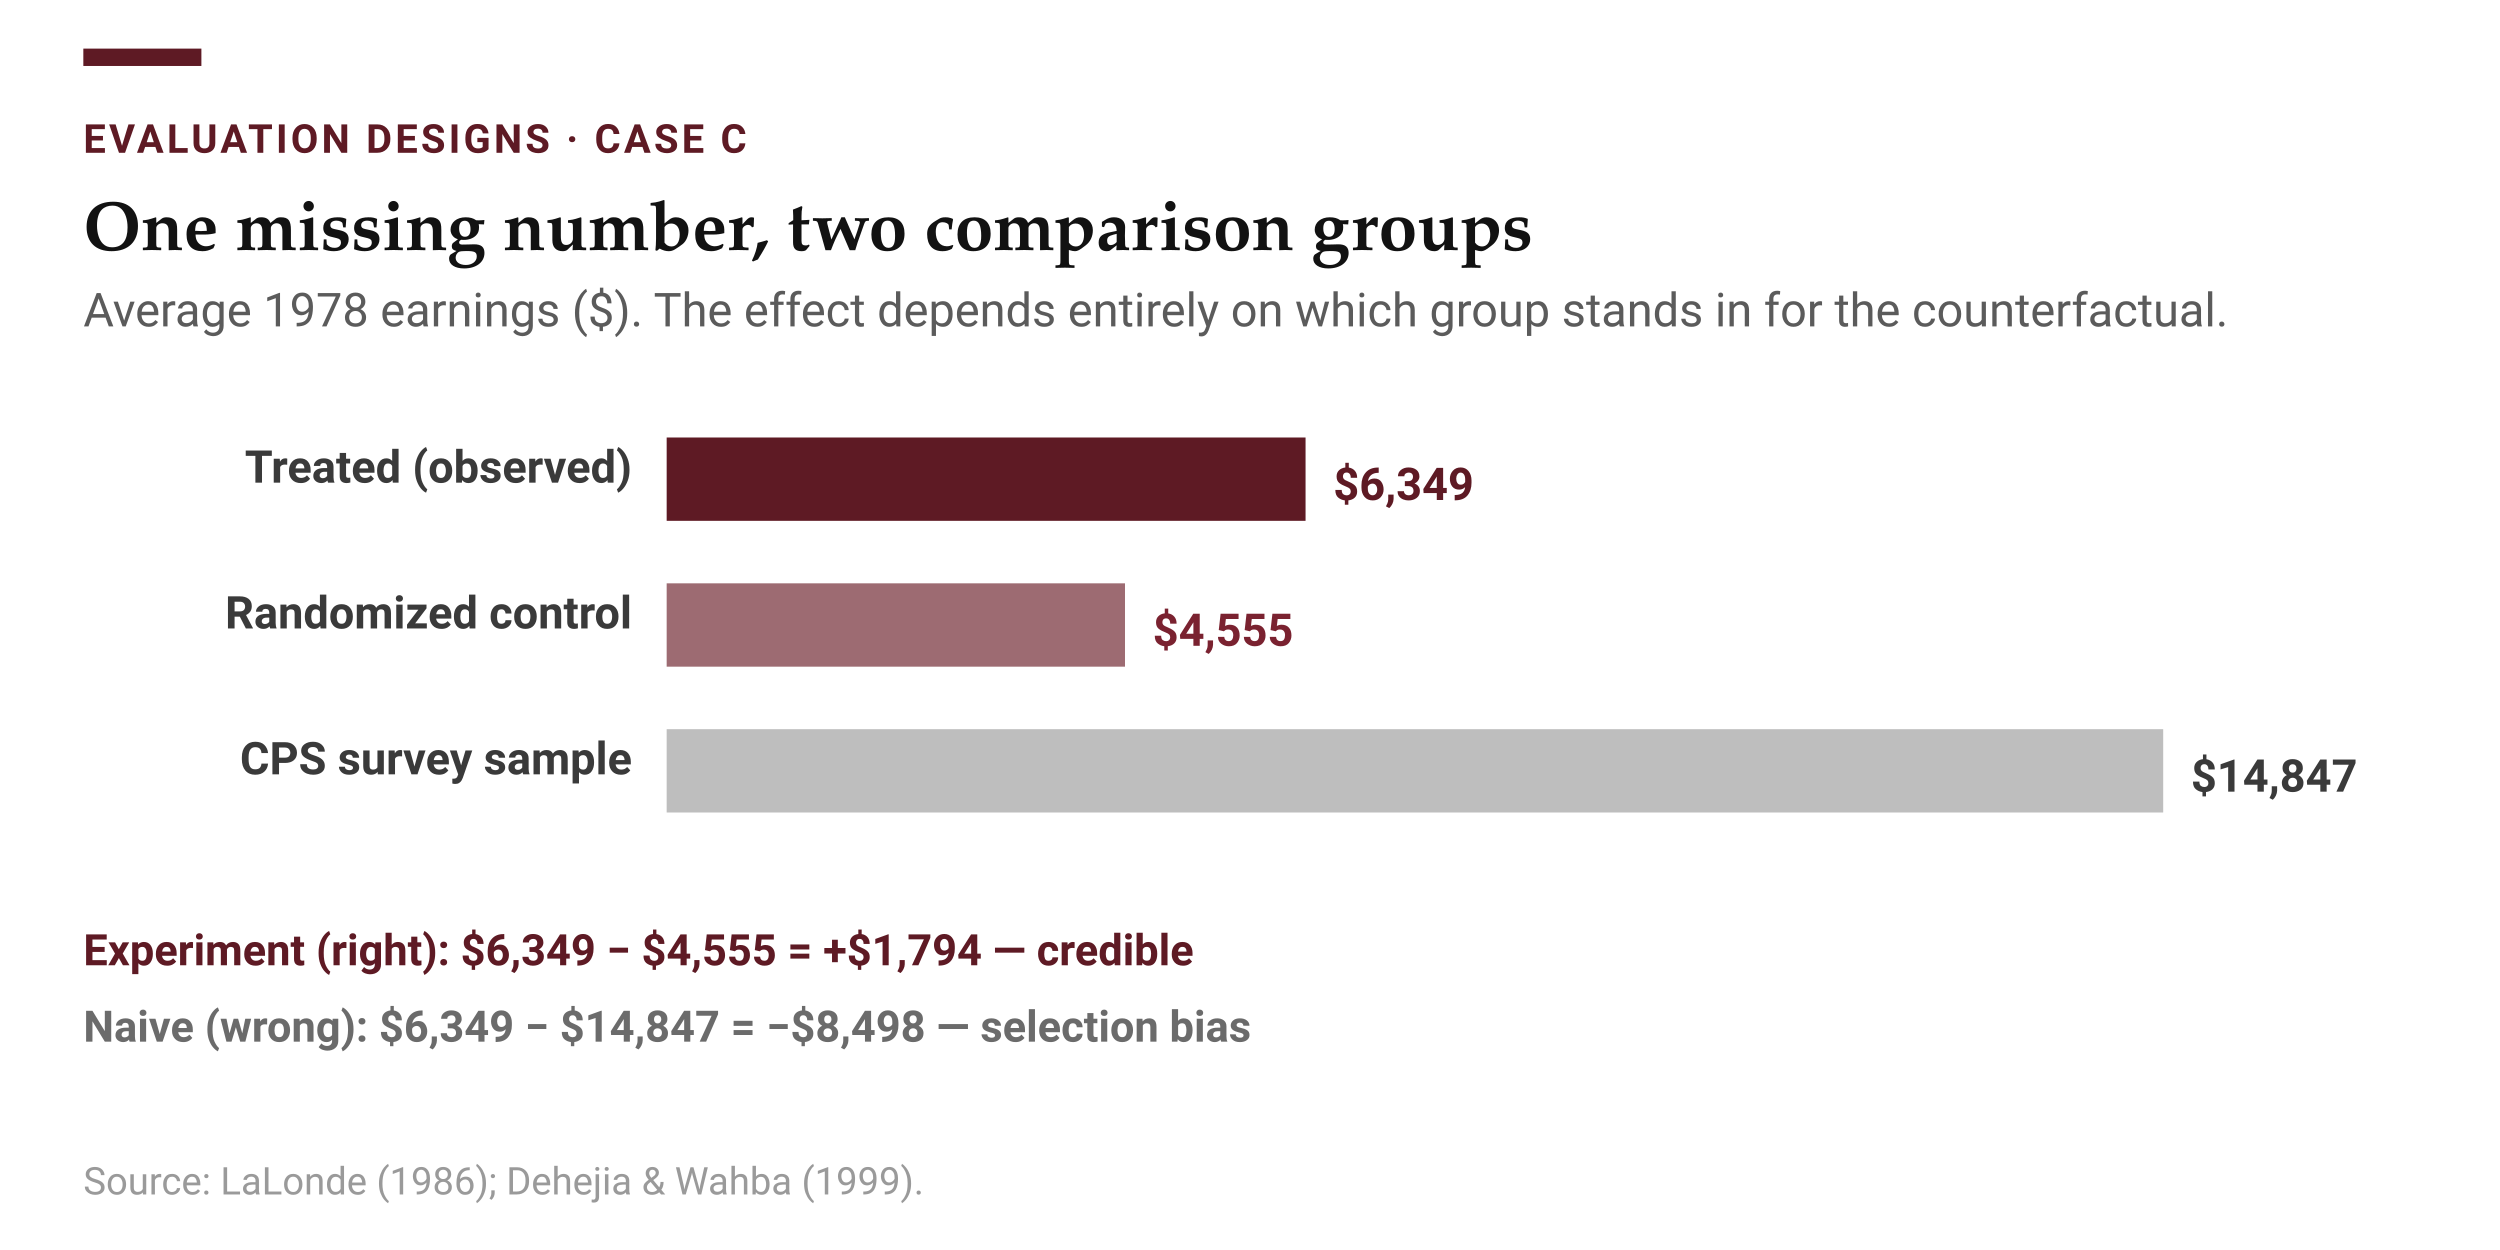
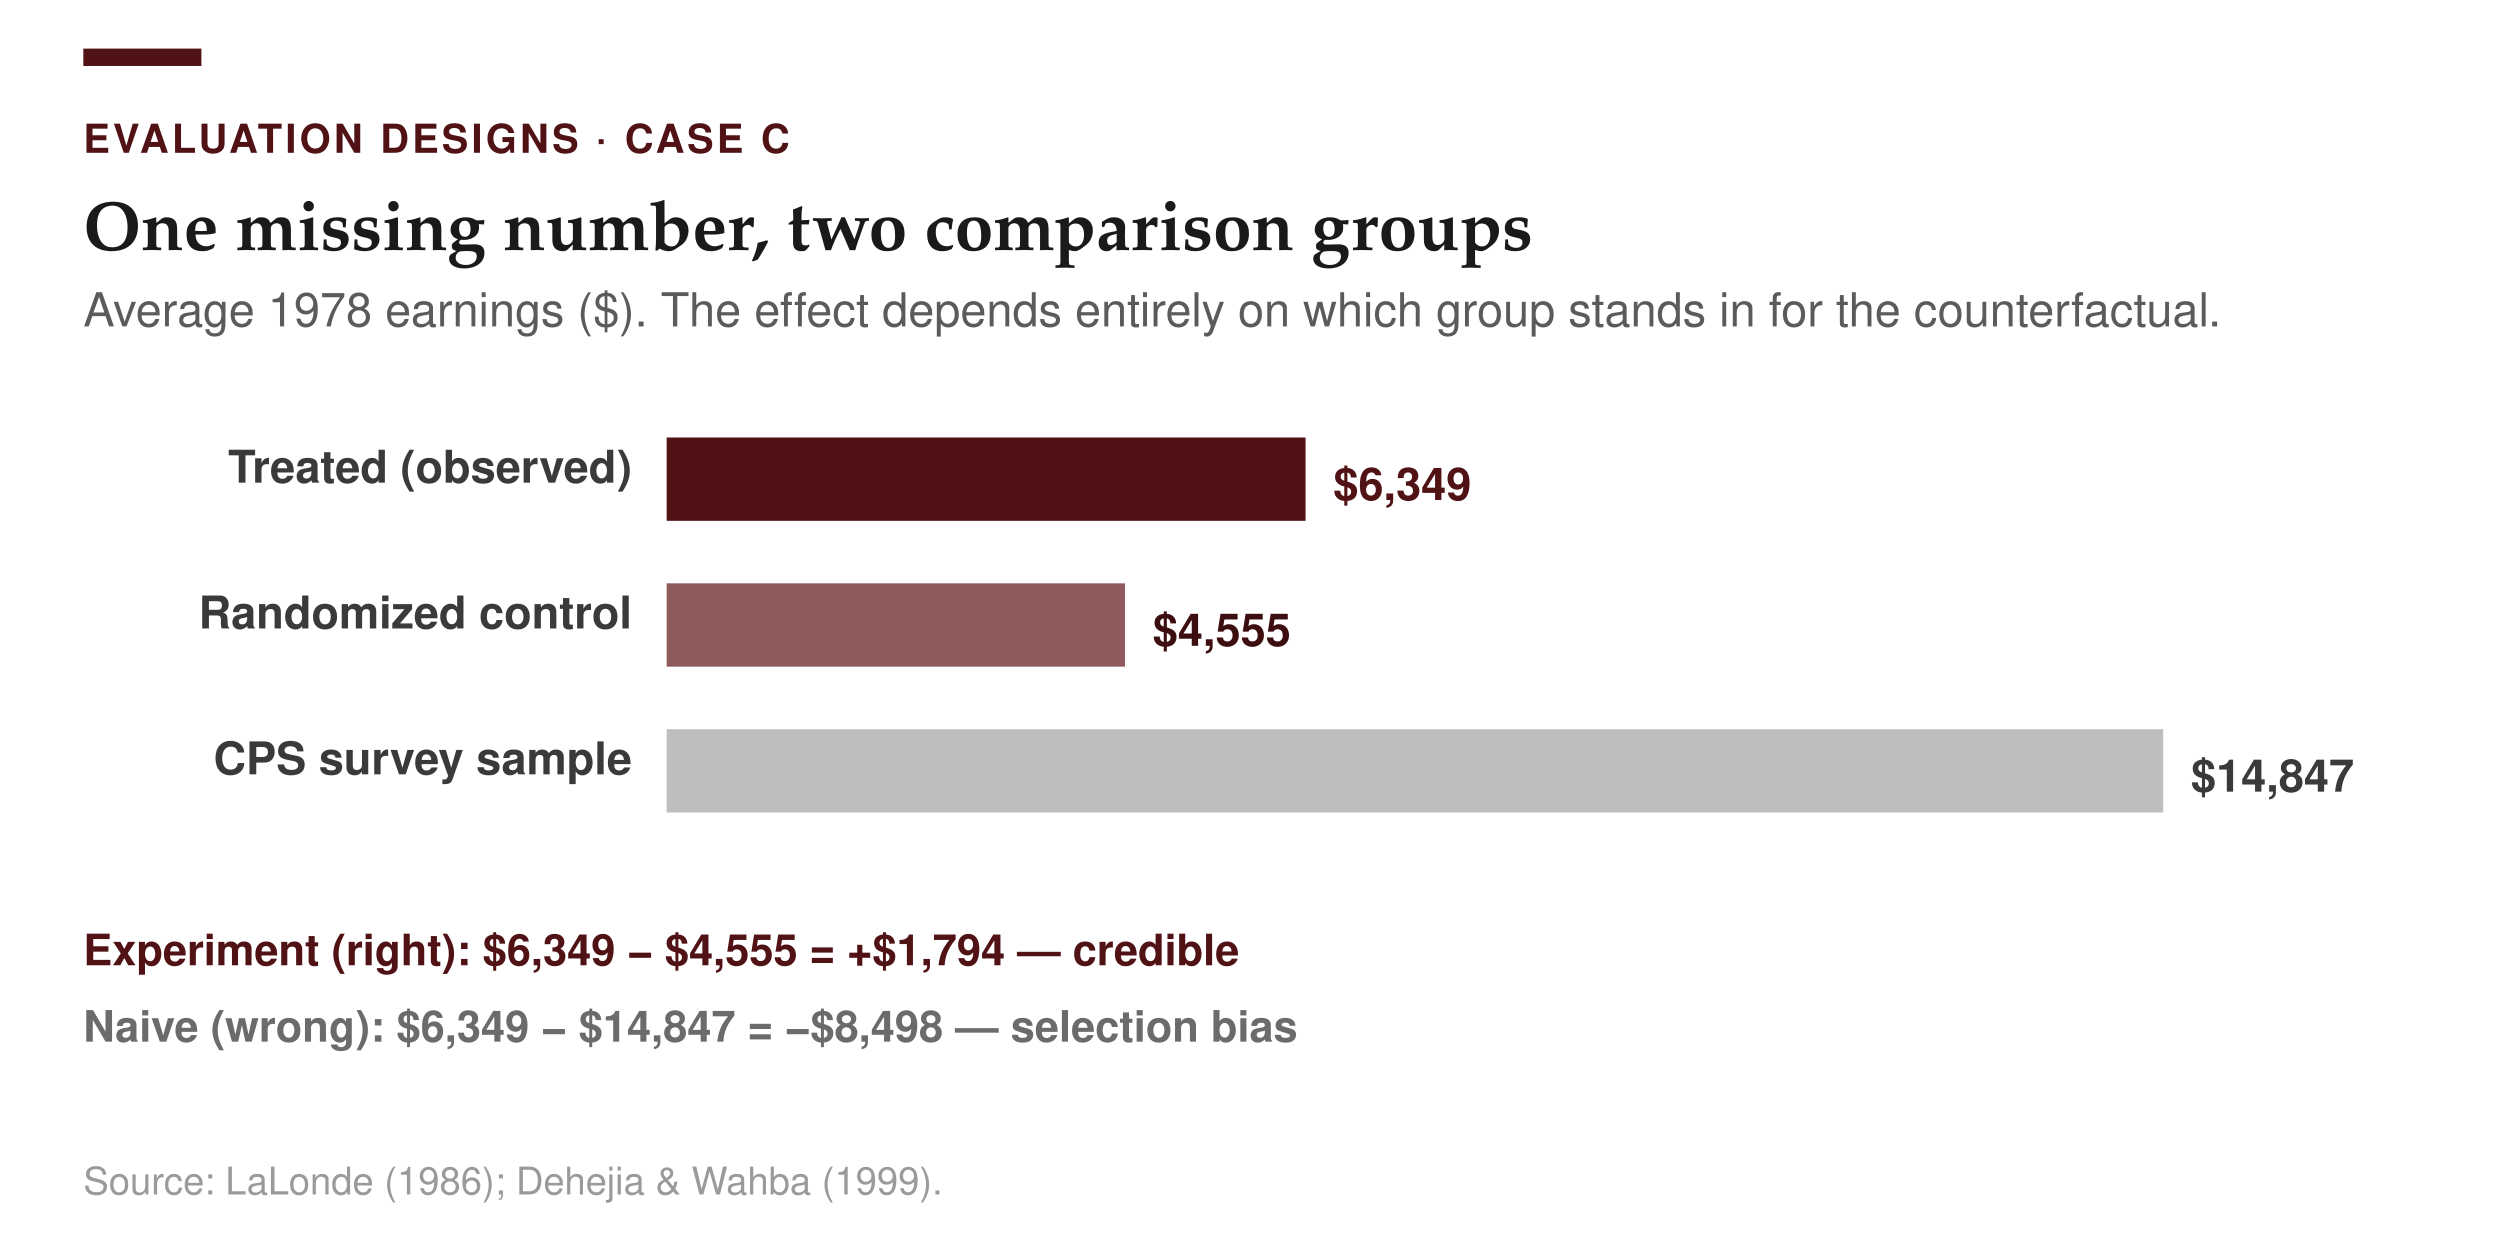
<svg xmlns="http://www.w3.org/2000/svg" viewBox="0 0 720 360" role="img" aria-label="Horizontal bars of average 1978 earnings: treated $6,349, randomized control $4,555, CPS survey comparison $14,847. The experiment compares treated to the control (+$1,794); the naive comparison uses the CPS group and gets −$8,498.">
  <style>
-     .kick { font: 600 11.5px -apple-system, BlinkMacSystemFont, "Segoe UI", Roboto, Helvetica, Arial, sans-serif; letter-spacing: .08em; fill: #5E1A24; }
-     .head { font: 700 20px Georgia, "Iowan Old Style", "Palatino Linotype", Palatino, serif; fill: #121212; }
-     .dek  { font: 400 13.5px -apple-system, BlinkMacSystemFont, "Segoe UI", Roboto, Helvetica, Arial, sans-serif; fill: #5b5b5b; }
-     .rlab { font: 600 13px -apple-system, BlinkMacSystemFont, "Segoe UI", Roboto, Helvetica, Arial, sans-serif; fill: #3a3a3a; }
-     .val  { font: 700 13px -apple-system, BlinkMacSystemFont, "Segoe UI", Roboto, Helvetica, Arial, sans-serif; }
-     .ann  { font: 600 12.5px -apple-system, BlinkMacSystemFont, "Segoe UI", Roboto, Helvetica, Arial, sans-serif; }
-     .src  { font: 400 11px -apple-system, BlinkMacSystemFont, "Segoe UI", Roboto, Helvetica, Arial, sans-serif; fill: #9a9a9a; }
+     .kick { font: 600 11.5px "DM Sans", -apple-system, BlinkMacSystemFont, "Segoe UI", Helvetica, Arial, sans-serif; letter-spacing: .08em; fill: #501214; }
+     .head { font: 700 20px Spectral, Georgia, "Palatino Linotype", serif; fill: #1a1a1a; }
+     .dek  { font: 400 13.5px "DM Sans", -apple-system, BlinkMacSystemFont, "Segoe UI", Helvetica, Arial, sans-serif; fill: #5b5b5b; }
+     .rlab { font: 600 13px "DM Sans", -apple-system, BlinkMacSystemFont, "Segoe UI", Helvetica, Arial, sans-serif; fill: #3a3a3a; }
+     .val  { font: 700 13px "DM Sans", -apple-system, BlinkMacSystemFont, "Segoe UI", Helvetica, Arial, sans-serif; }
+     .ann  { font: 600 12.5px "DM Sans", -apple-system, BlinkMacSystemFont, "Segoe UI", Helvetica, Arial, sans-serif; }
+     .src  { font: 400 11px "DM Sans", -apple-system, BlinkMacSystemFont, "Segoe UI", Helvetica, Arial, sans-serif; fill: #9a9a9a; }
  </style>
-   <rect x="24" y="14" width="34" height="5" fill="#5E1A24" />
+   <rect x="24" y="14" width="34" height="5" fill="#501214" />
  <text x="24" y="44" class="kick">EVALUATION DESIGNS · CASE C</text>
  <text x="24" y="72" class="head">One missing number, two comparison groups</text>
  <text x="24" y="94" class="dek">Average 1978 earnings ($). The effect depends entirely on which group stands in for the counterfactual.</text>
  <text x="182" y="139" text-anchor="end" class="rlab">Treated (observed)</text>
-   <rect x="192" y="126" width="184" height="24" fill="#5E1A24" />
-   <text x="384" y="144" class="val" fill="#5E1A24">$6,349</text>
+   <rect x="192" y="126" width="184" height="24" fill="#501214" />
+   <text x="384" y="144" class="val" fill="#501214">$6,349</text>
  <text x="182" y="181" text-anchor="end" class="rlab">Randomized control</text>
-   <rect x="192" y="168" width="132" height="24" fill="#9d6b72" />
-   <text x="332" y="186" class="val" fill="#7a2230">$4,555</text>
+   <rect x="192" y="168" width="132" height="24" fill="#8f5a5c" />
+   <text x="332" y="186" class="val" fill="#3d0e10">$4,555</text>
  <text x="182" y="223" text-anchor="end" class="rlab">CPS survey sample</text>
  <rect x="192" y="210" width="431" height="24" fill="#BEBEBE" />
  <text x="631" y="228" class="val" fill="#3a3a3a">$14,847</text>
-   <text x="24" y="278" class="ann" fill="#5E1A24">Experiment (right): $6,349 − $4,555 = +$1,794 — credible</text>
+   <text x="24" y="278" class="ann" fill="#501214">Experiment (right): $6,349 − $4,555 = +$1,794 — credible</text>
  <text x="24" y="300" class="ann" fill="#6b6b6b">Naive (wrong): $6,349 − $14,847 = −$8,498 — selection bias</text>
  <text x="24" y="344" class="src">Source: LaLonde (1986); Dehejia &amp; Wahba (1999).</text>
</svg>
